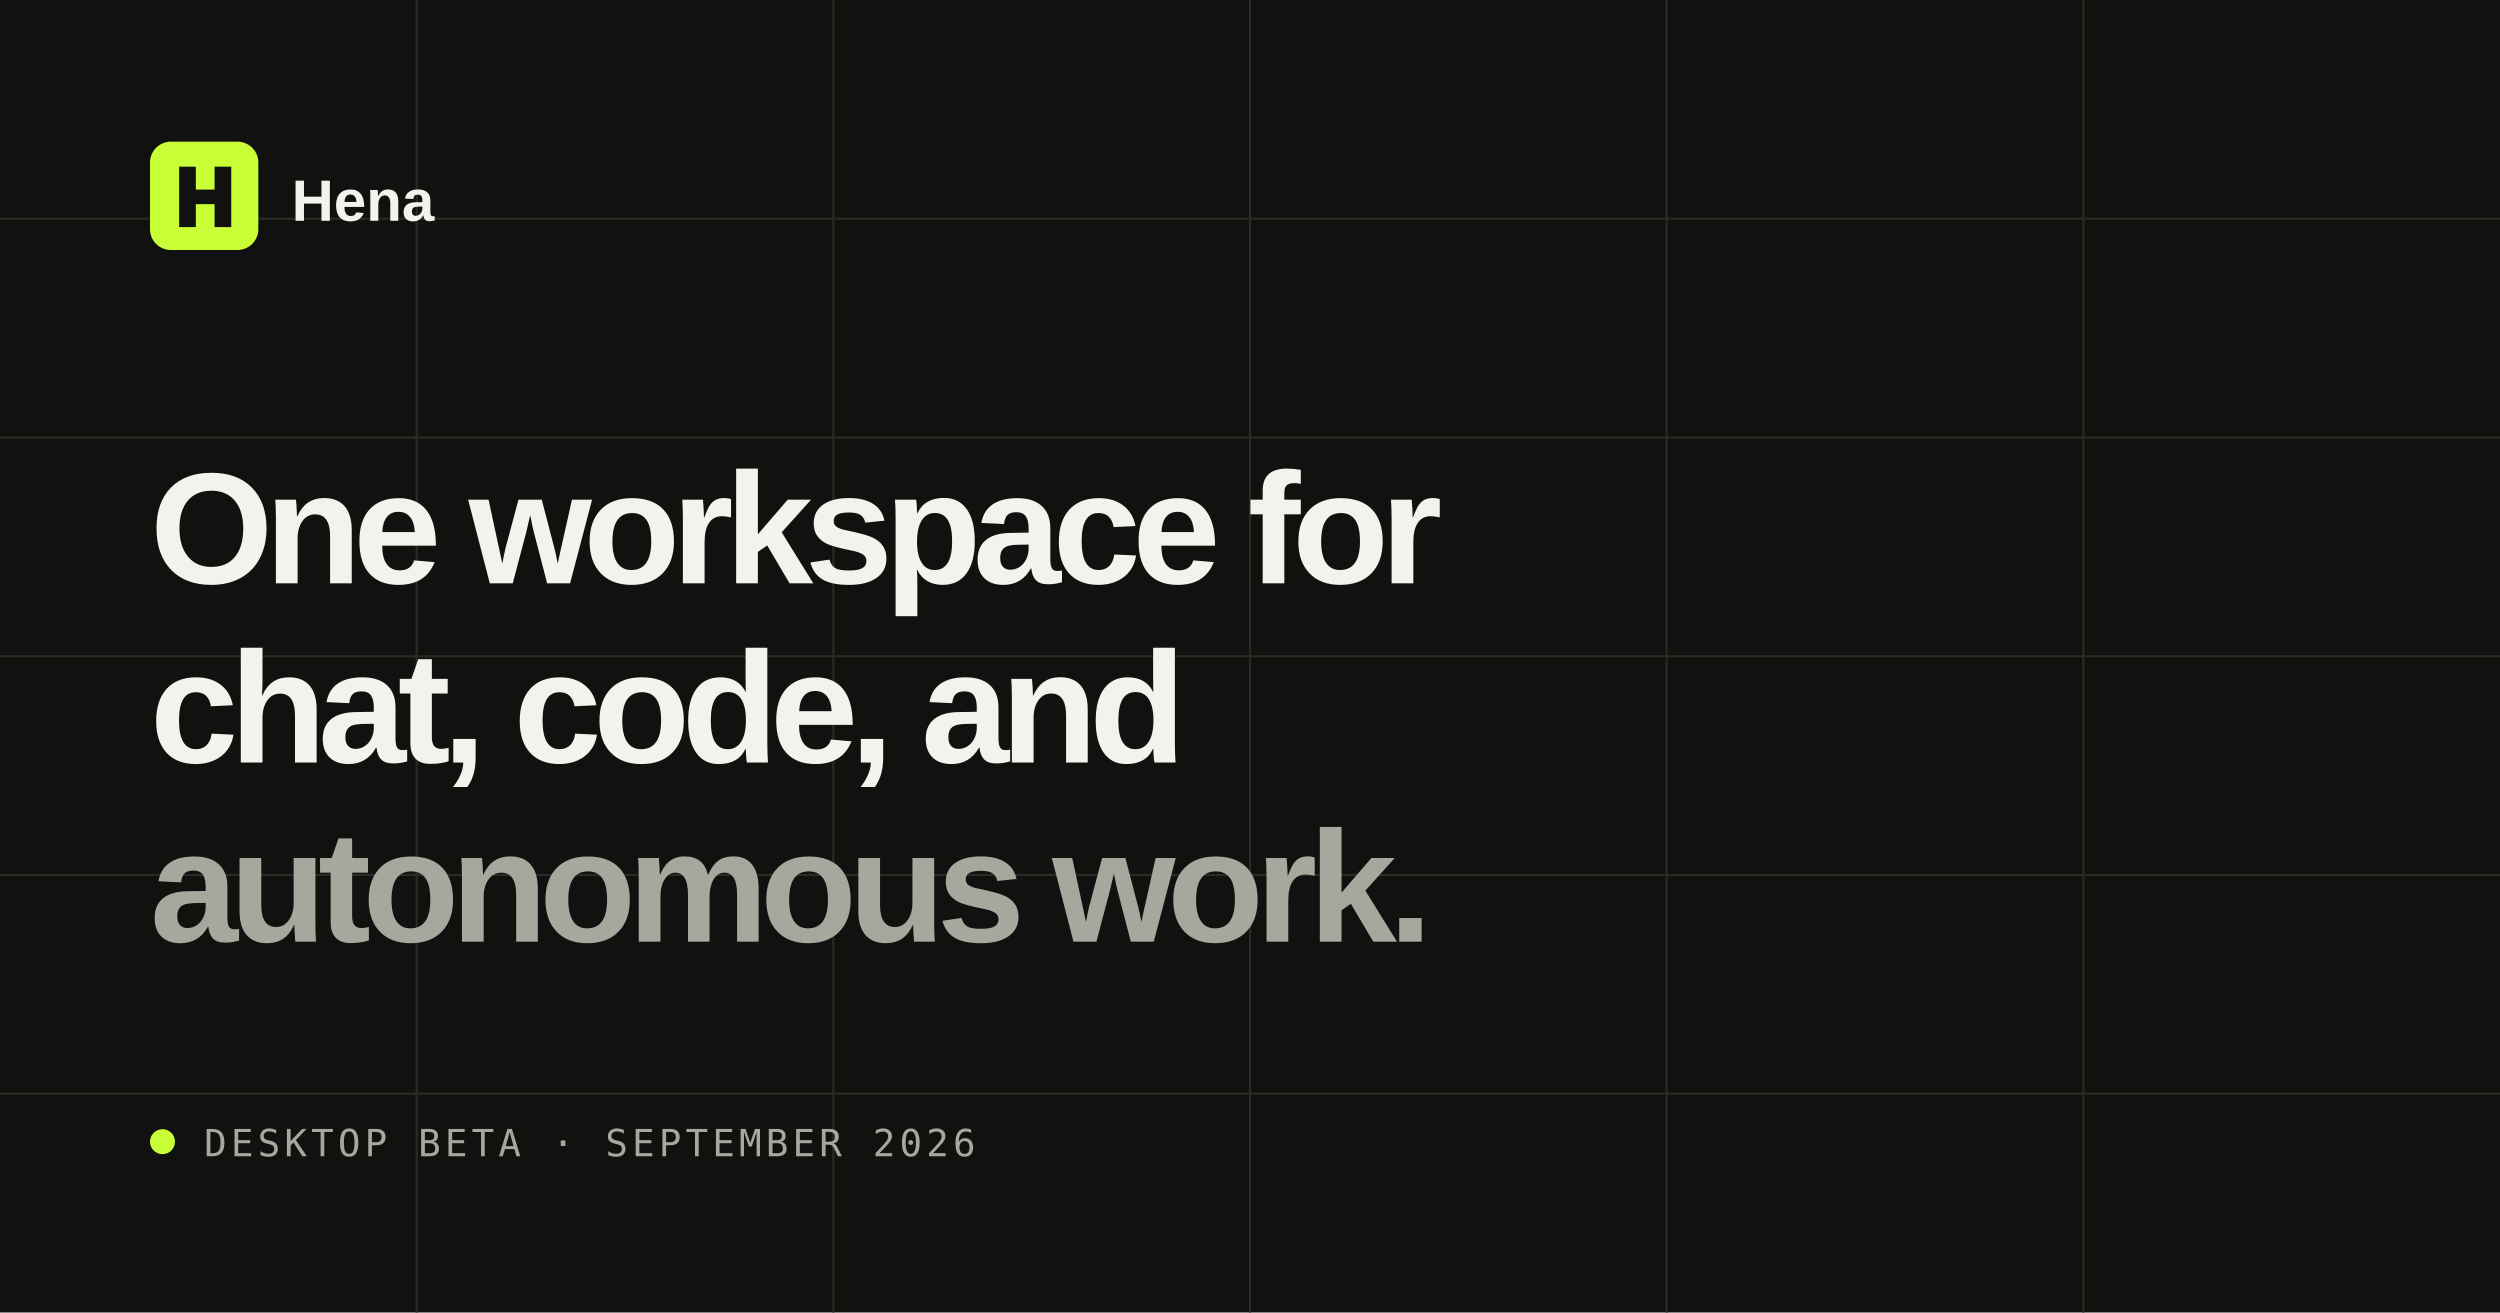
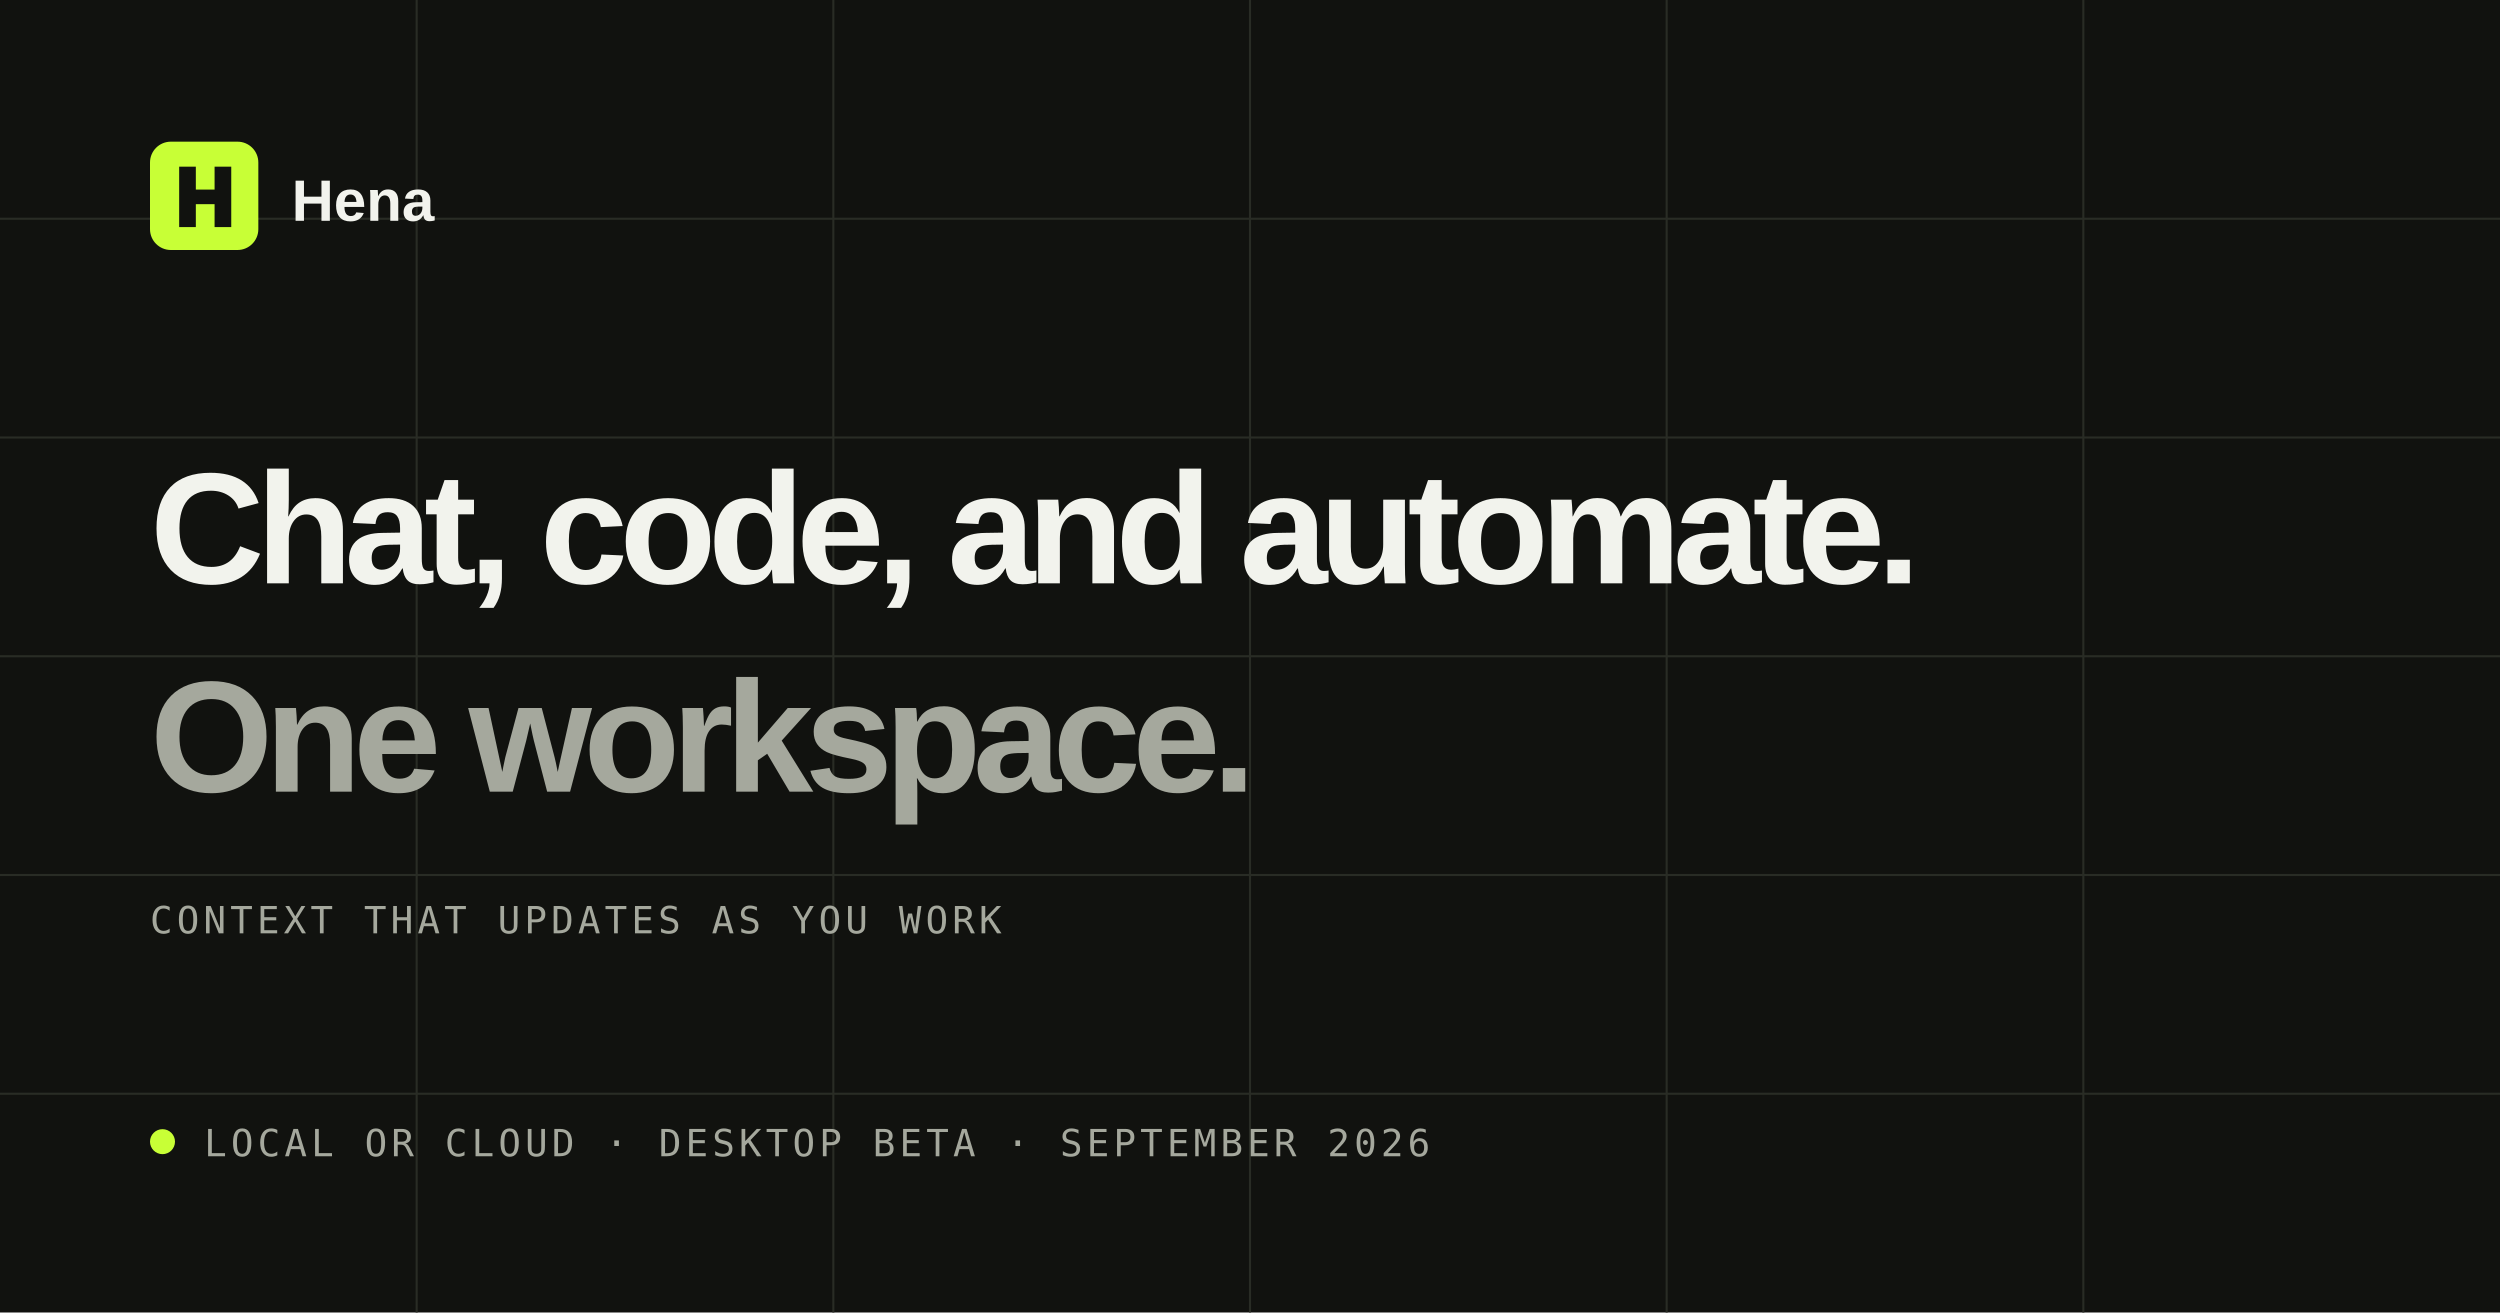
<svg xmlns="http://www.w3.org/2000/svg" width="1200" height="630" viewBox="0 0 1200 630">
  <rect width="1200" height="630" fill="#11120f" />
  <path stroke="#292c25" d="M0 105h1200M0 210h1200M0 315h1200M0 420h1200M0 525h1200M200 0v630M400 0v630M600 0v630M800 0v630M1000 0v630" />
  <rect x="72" y="68" width="52" height="52" rx="10" fill="#c8ff36" />
  <path fill="#11120f" d="M86 80h8v11h9V80h8v29h-8V98h-9v11h-8z" />
  <text x="140" y="106" fill="#f2f3ed" font-family="Arial, sans-serif" font-size="28" font-weight="700">Hena</text>
-   <text x="72" y="280" fill="#f2f3ed" font-family="Arial, sans-serif" font-size="76" font-weight="600" letter-spacing="-4">One workspace for</text>
-   <text x="72" y="366" fill="#f2f3ed" font-family="Arial, sans-serif" font-size="76" font-weight="600" letter-spacing="-4">chat, code, and</text>
-   <text x="72" y="452" fill="#a5a89d" font-family="Arial, sans-serif" font-size="76" font-weight="600" letter-spacing="-4">autonomous work.</text>
+   <text x="72" y="280" fill="#f2f3ed" font-family="Arial, sans-serif" font-size="76" font-weight="600" letter-spacing="-4">Chat, code, and automate.</text>
+   <text x="72" y="380" fill="#a5a89d" font-family="Arial, sans-serif" font-size="76" font-weight="600" letter-spacing="-4">One workspace.</text>
+   <text x="72" y="448" fill="#a5a89d" font-family="monospace" font-size="18" letter-spacing="2">CONTEXT THAT UPDATES AS YOU WORK</text>
  <circle cx="78" cy="548" r="6" fill="#c8ff36" />
-   <text x="98" y="555" fill="#a5a89d" font-family="monospace" font-size="18" letter-spacing="2">DESKTOP BETA · SEPTEMBER 2026</text>
+   <text x="98" y="555" fill="#a5a89d" font-family="monospace" font-size="18" letter-spacing="2">LOCAL OR CLOUD · DESKTOP BETA · SEPTEMBER 2026</text>
</svg>
